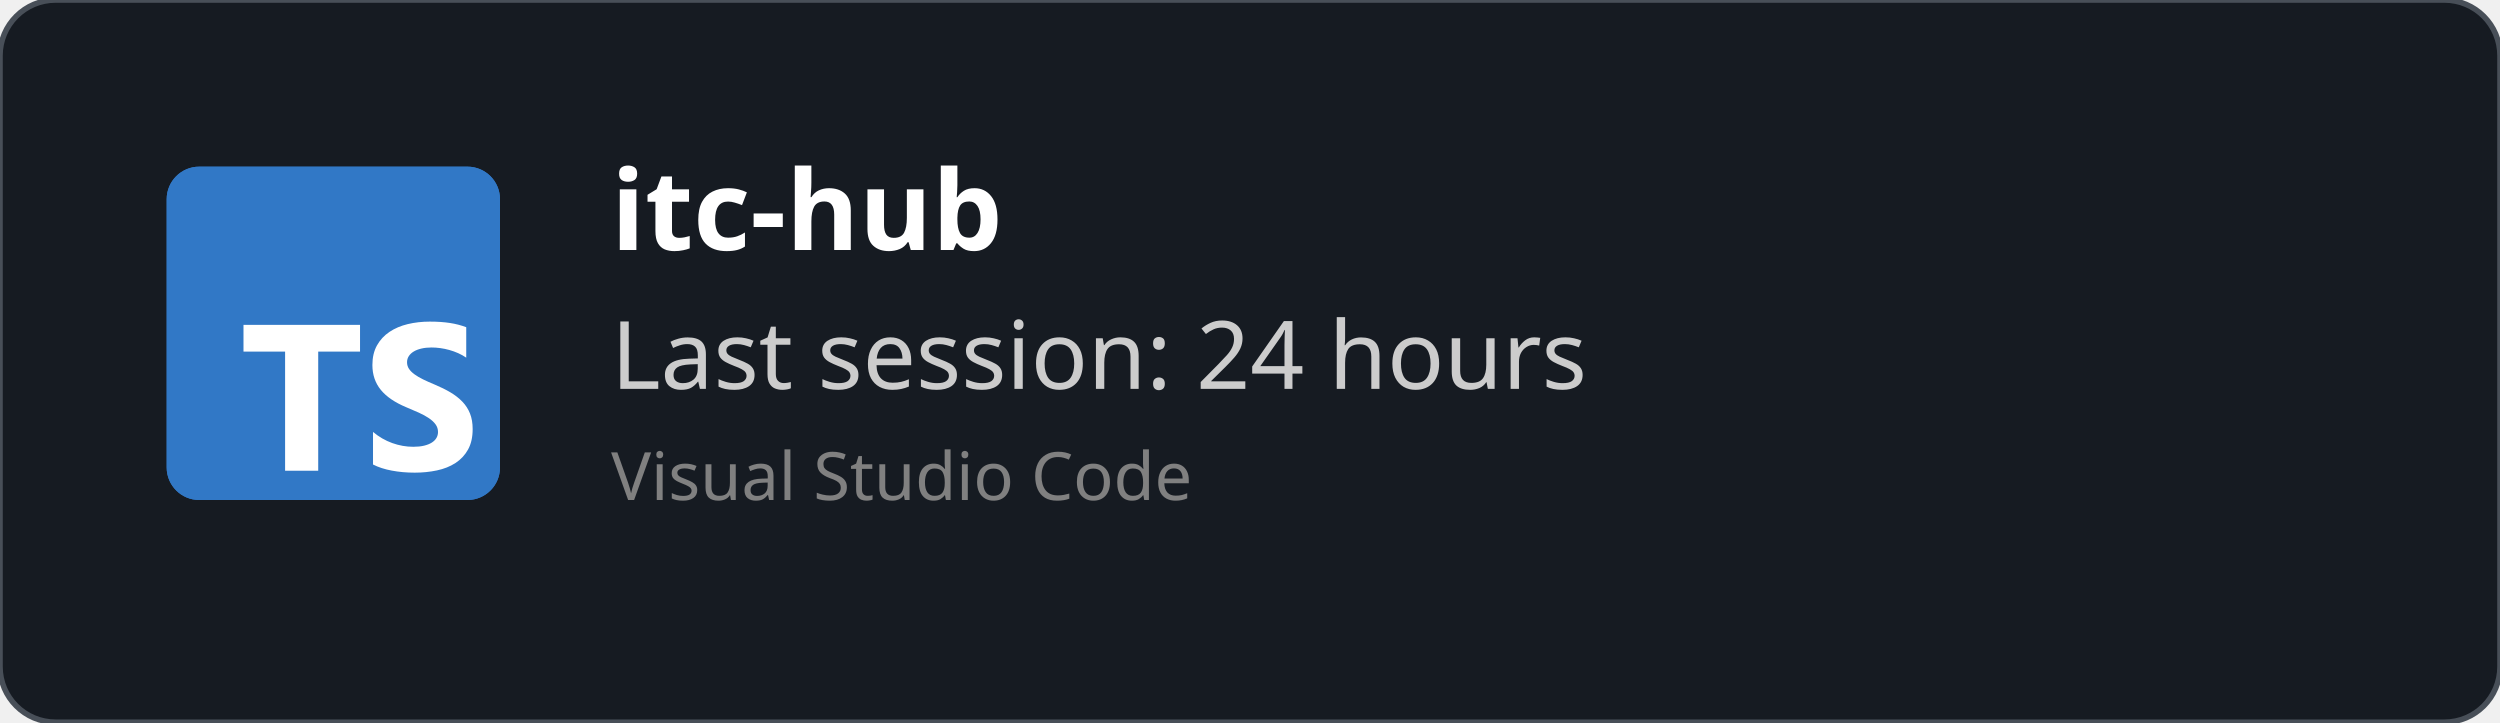
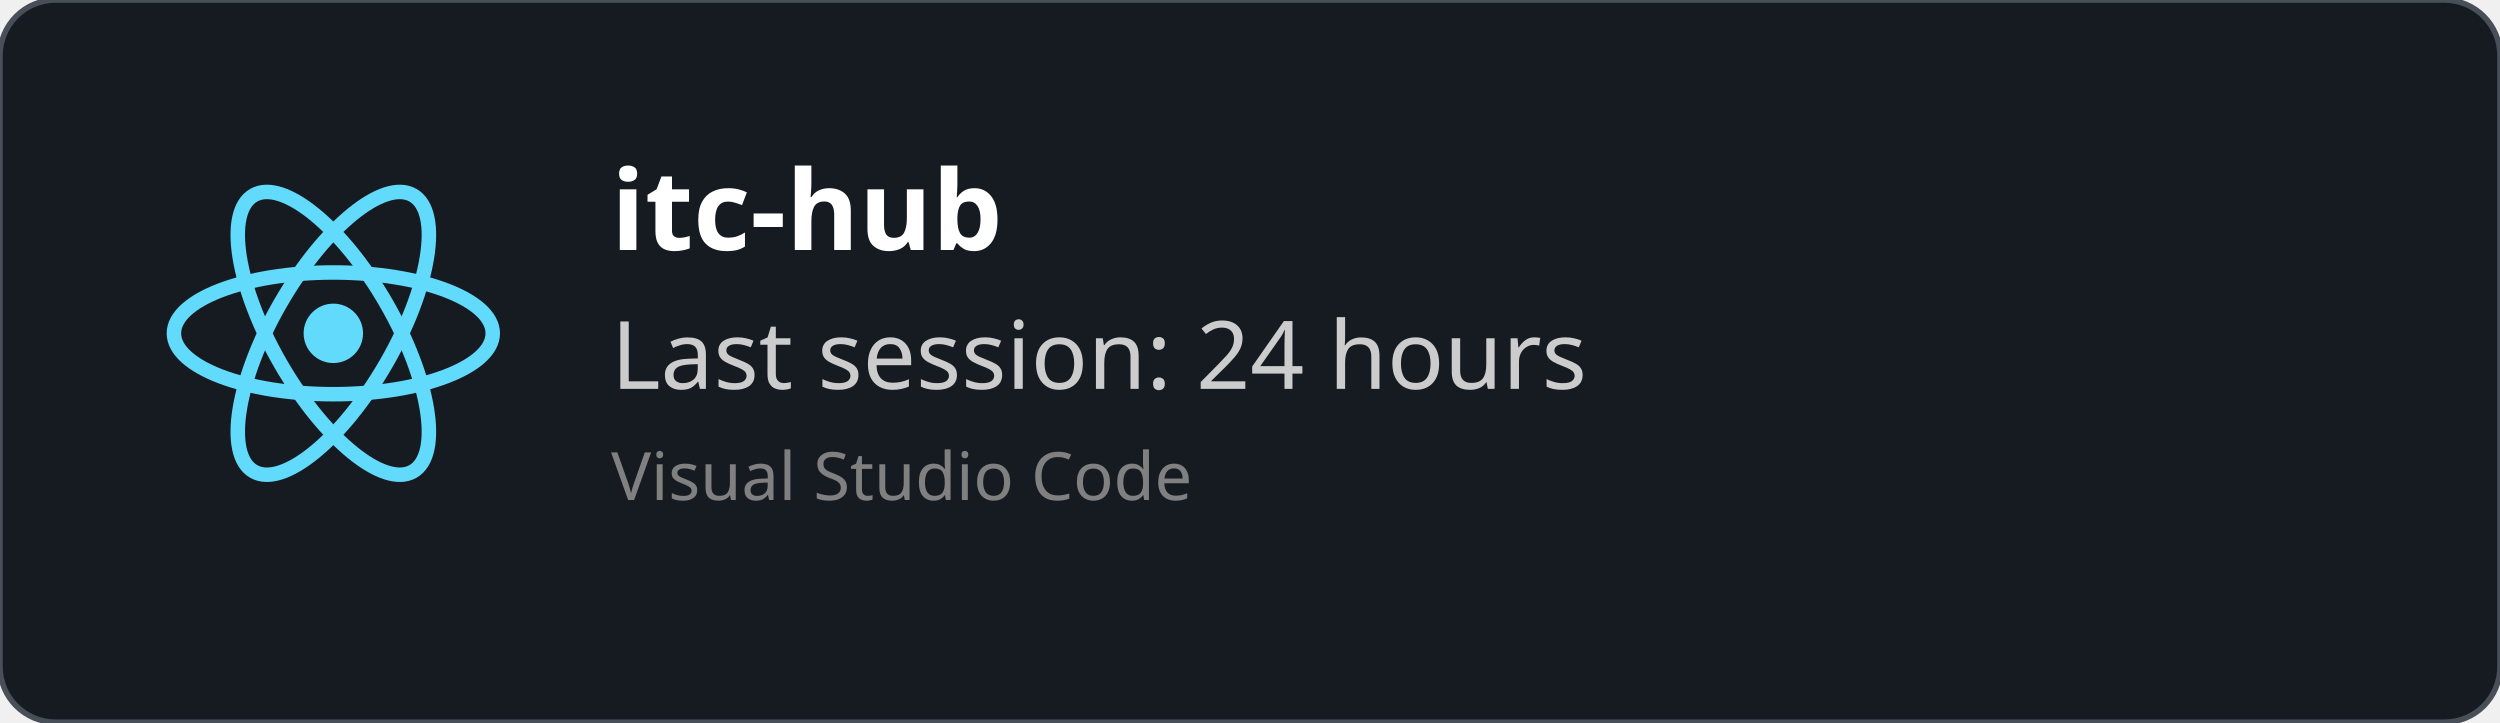
<svg xmlns="http://www.w3.org/2000/svg" width="450" height="130" viewBox="0 0 450 130" fill="none" role="img">
  <style>
    *{
        font-family: 'Segoe UI', Ubuntu, monospace
    }
    </style>
  <defs>
    <clipPath id="horizontalClip" x="20" y="20" width="500" height="200">
      <rect x="90" y="20" width="300" height="50" />
    </clipPath>
  </defs>
  <rect width="450" height="130" fill="rgba(22,27,34)" stroke="#484f58" stroke-width="1" fill-opacity="1" stroke-opacity="1" x="0" y="0" rx="10px" ry="10px">
    </rect>
-   <svg fill="none" height="60" viewBox="0 0 512 512" width="60" x="30" y="30">
-     <rect fill="#3178c6" height="512" rx="50" width="512" />
-     <rect fill="#3178c6" height="512" rx="50" width="512" />
-     <path clip-rule="evenodd" d="m316.939 407.424v50.061c8.138 4.172 17.763 7.3 28.875 9.386s22.823 3.129 35.135 3.129c11.999 0 23.397-1.147 34.196-3.442 10.799-2.294 20.268-6.075 28.406-11.342 8.138-5.266 14.581-12.15 19.328-20.65s7.121-19.007 7.121-31.522c0-9.074-1.356-17.026-4.069-23.857s-6.625-12.906-11.738-18.225c-5.112-5.319-11.242-10.091-18.389-14.315s-15.207-8.213-24.18-11.967c-6.573-2.712-12.468-5.345-17.685-7.9-5.217-2.556-9.651-5.163-13.303-7.822-3.652-2.66-6.469-5.476-8.451-8.448-1.982-2.973-2.974-6.336-2.974-10.091 0-3.441.887-6.544 2.661-9.308s4.278-5.136 7.512-7.118c3.235-1.981 7.199-3.52 11.894-4.615 4.696-1.095 9.912-1.642 15.651-1.642 4.173 0 8.581.313 13.224.938 4.643.626 9.312 1.591 14.008 2.894 4.695 1.304 9.259 2.947 13.694 4.928 4.434 1.982 8.529 4.276 12.285 6.884v-46.776c-7.616-2.92-15.937-5.084-24.962-6.492s-19.381-2.112-31.066-2.112c-11.895 0-23.163 1.278-33.805 3.833s-20.006 6.544-28.093 11.967c-8.086 5.424-14.476 12.333-19.171 20.729-4.695 8.395-7.043 18.433-7.043 30.114 0 14.914 4.304 27.638 12.912 38.172 8.607 10.533 21.675 19.45 39.204 26.751 6.886 2.816 13.303 5.579 19.25 8.291s11.086 5.528 15.415 8.448c4.33 2.92 7.747 6.101 10.252 9.543 2.504 3.441 3.756 7.352 3.756 11.733 0 3.233-.783 6.231-2.348 8.995s-3.939 5.162-7.121 7.196-7.147 3.624-11.894 4.771c-4.748 1.148-10.303 1.721-16.668 1.721-10.851 0-21.597-1.903-32.24-5.71-10.642-3.806-20.502-9.516-29.579-17.13zm-84.159-123.342h64.22v-41.082h-179v41.082h63.906v182.918h50.874z" fill="#fff" fill-rule="evenodd" />
+   <svg height="60" width="60" x="30" y="30" viewBox="-11.5 -10.232 23 20.463">
+     <circle cx="0" cy="0" r="2.05" fill="#61dafb" />
+     <g stroke="#61dafb" stroke-width="1" fill="none">
+       <ellipse rx="11" ry="4.2" />
+       <ellipse rx="11" ry="4.2" transform="rotate(60)" />
+       <ellipse rx="11" ry="4.2" transform="rotate(120)" />
+     </g>
  </svg>
  <text x="110" y="45" font-size="20" clip-path="url(#horizontalClip)" font-weight="bold" font-family="Ubuntu" fill="white">
    itc-hub
    </text>
  <text x="110" y="70" font-size="17px" font-family="Ubuntu" fill="#ccc">
    Last session: 24 hours
    </text>
  <text x="110" y="90" font-size="12px" font-family="Ubuntu" fill="grey">
    Visual Studio Code
    </text>
</svg>
